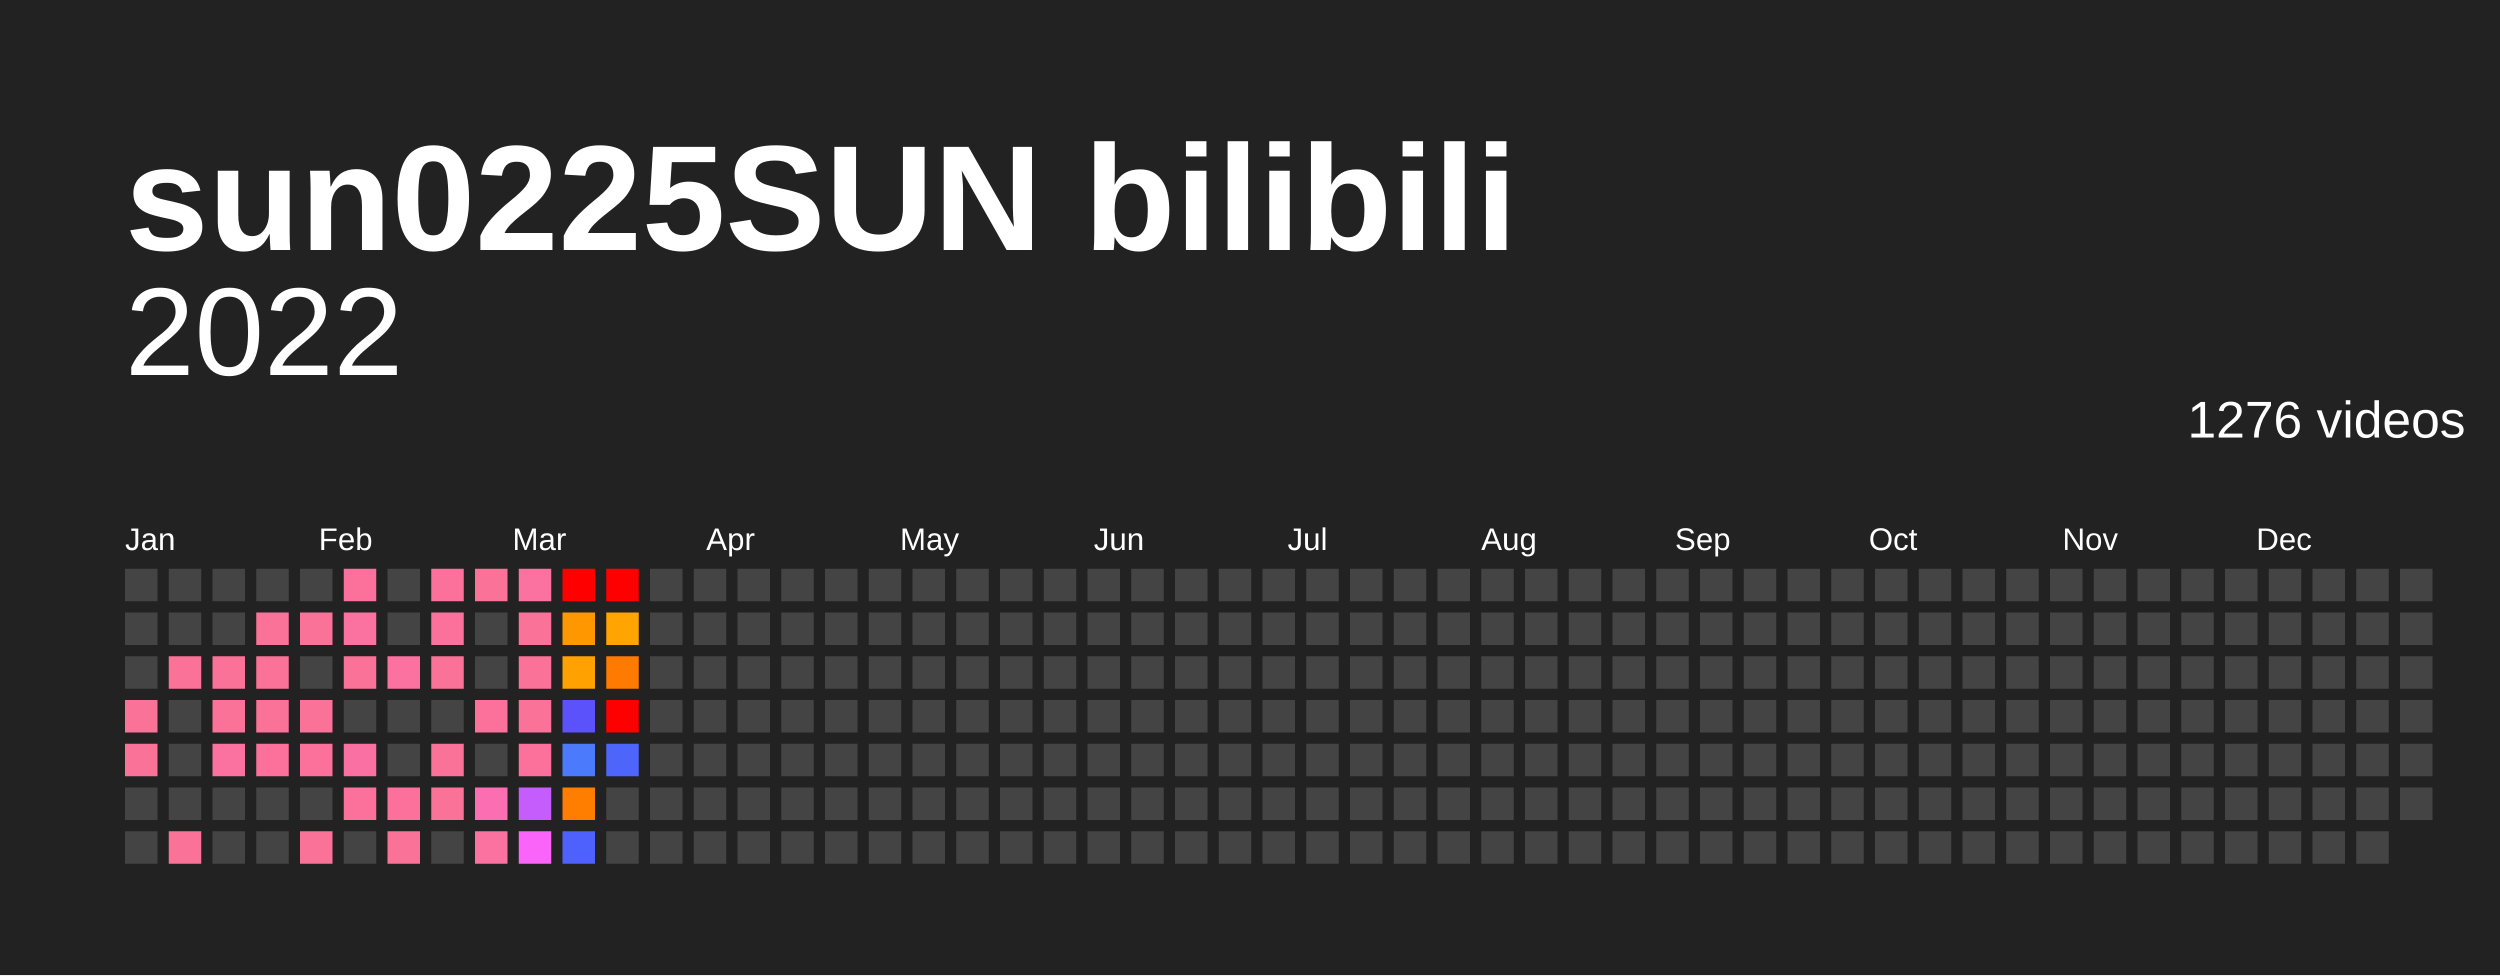
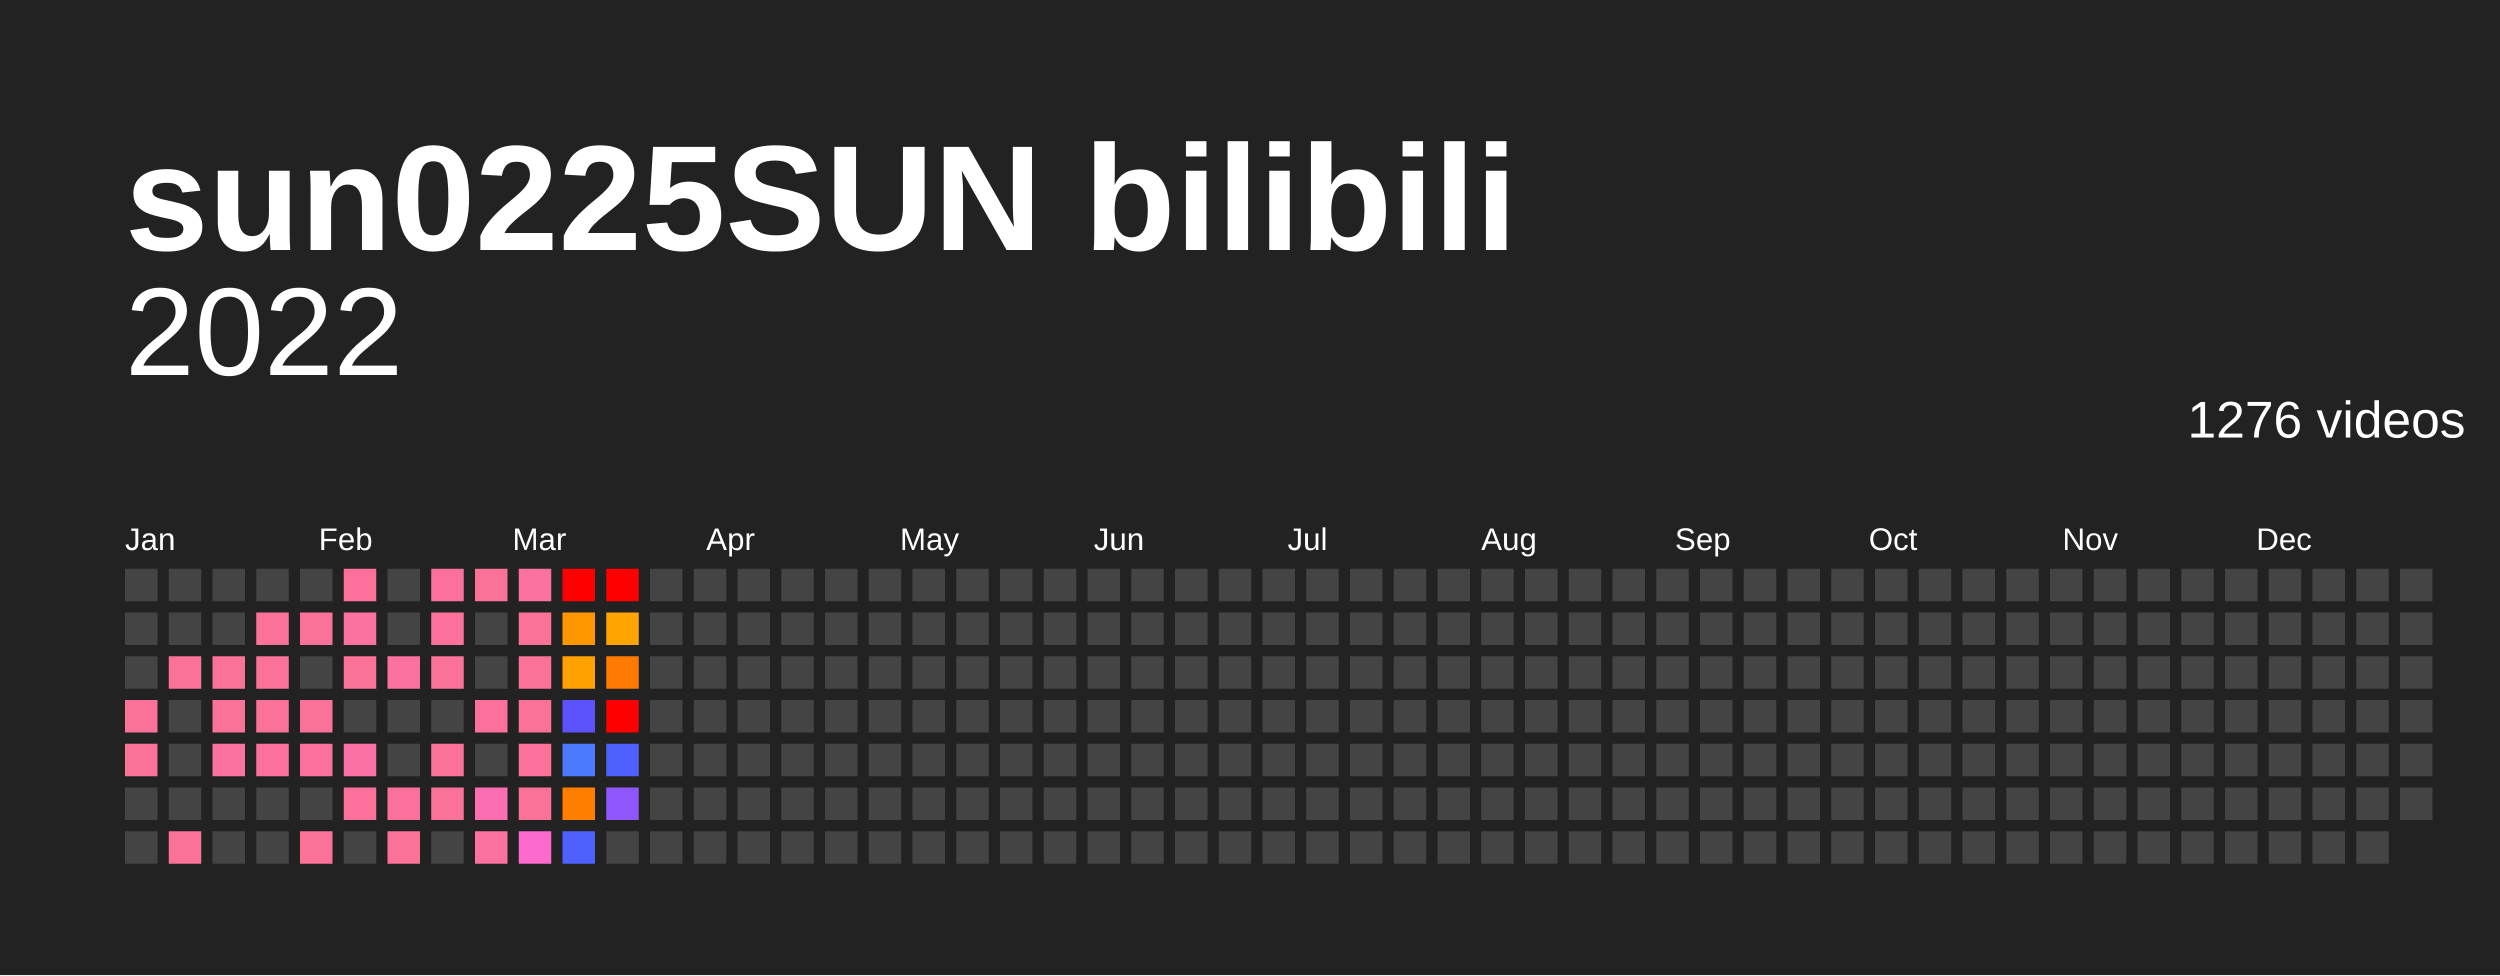
<svg xmlns="http://www.w3.org/2000/svg" baseProfile="full" height="78mm" version="1.1" viewBox="0,0,200,78" width="200mm">
  <defs />
  <rect fill="#222222" height="78" width="200" x="0" y="0" />
  <text fill="#FFFFFF" style="font-size:12px; font-family:Arial; font-weight:bold;" x="10" y="20">sun0225SUN bilibili</text>
  <text alignment-baseline="hanging" fill="#FFFFFF" style="font-size:10.0px; font-family:Arial;" x="10" y="30">2022</text>
  <text alignment-baseline="hanging" fill="#FFFFFF" style="font-size:4.125px; font-family:Arial;" x="175" y="35">1276 videos</text>
  <text fill="#FFFFFF" style="font-size:2.5px; font-family:Arial" x="10.0" y="44">Jan</text>
  <text fill="#FFFFFF" style="font-size:2.5px; font-family:Arial" x="25.5" y="44">Feb</text>
  <text fill="#FFFFFF" style="font-size:2.5px; font-family:Arial" x="41.0" y="44">Mar</text>
  <text fill="#FFFFFF" style="font-size:2.5px; font-family:Arial" x="56.5" y="44">Apr</text>
  <text fill="#FFFFFF" style="font-size:2.5px; font-family:Arial" x="72.0" y="44">May</text>
  <text fill="#FFFFFF" style="font-size:2.5px; font-family:Arial" x="87.5" y="44">Jun</text>
  <text fill="#FFFFFF" style="font-size:2.5px; font-family:Arial" x="103.0" y="44">Jul</text>
  <text fill="#FFFFFF" style="font-size:2.5px; font-family:Arial" x="118.5" y="44">Aug</text>
  <text fill="#FFFFFF" style="font-size:2.5px; font-family:Arial" x="134.0" y="44">Sep</text>
  <text fill="#FFFFFF" style="font-size:2.5px; font-family:Arial" x="149.5" y="44">Oct</text>
  <text fill="#FFFFFF" style="font-size:2.5px; font-family:Arial" x="165.0" y="44">Nov</text>
  <text fill="#FFFFFF" style="font-size:2.5px; font-family:Arial" x="180.5" y="44">Dec</text>
  <rect fill="#444444" height="2.6" width="2.6" x="10.0" y="45.5" />
  <rect fill="#444444" height="2.6" width="2.6" x="10.0" y="49.0" />
  <rect fill="#444444" height="2.6" width="2.6" x="10.0" y="52.5" />
  <rect fill="#fb7299" height="2.6" width="2.6" x="10.0" y="56.0" />
  <rect fill="#fb7299" height="2.6" width="2.6" x="10.0" y="59.5" />
  <rect fill="#444444" height="2.6" width="2.6" x="10.0" y="63.0" />
  <rect fill="#444444" height="2.6" width="2.6" x="10.0" y="66.5" />
  <rect fill="#444444" height="2.6" width="2.6" x="13.5" y="45.5" />
  <rect fill="#444444" height="2.6" width="2.6" x="13.5" y="49.0" />
  <rect fill="#fb7299" height="2.6" width="2.6" x="13.5" y="52.5" />
  <rect fill="#444444" height="2.6" width="2.6" x="13.5" y="56.0" />
  <rect fill="#444444" height="2.6" width="2.6" x="13.5" y="59.5" />
  <rect fill="#444444" height="2.6" width="2.6" x="13.5" y="63.0" />
  <rect fill="#fb7299" height="2.6" width="2.6" x="13.5" y="66.5" />
  <rect fill="#444444" height="2.6" width="2.6" x="17.0" y="45.5" />
  <rect fill="#444444" height="2.6" width="2.6" x="17.0" y="49.0" />
  <rect fill="#fb7299" height="2.6" width="2.6" x="17.0" y="52.5" />
  <rect fill="#fb7299" height="2.6" width="2.6" x="17.0" y="56.0" />
  <rect fill="#fb71a0" height="2.6" width="2.6" x="17.0" y="59.5" />
  <rect fill="#444444" height="2.6" width="2.6" x="17.0" y="63.0" />
  <rect fill="#444444" height="2.6" width="2.6" x="17.0" y="66.5" />
  <rect fill="#444444" height="2.6" width="2.6" x="20.5" y="45.5" />
  <rect fill="#fb7299" height="2.6" width="2.6" x="20.5" y="49.0" />
  <rect fill="#fb7299" height="2.6" width="2.6" x="20.5" y="52.5" />
  <rect fill="#fb7299" height="2.6" width="2.6" x="20.5" y="56.0" />
  <rect fill="#fb719c" height="2.6" width="2.6" x="20.5" y="59.5" />
  <rect fill="#444444" height="2.6" width="2.6" x="20.5" y="63.0" />
  <rect fill="#444444" height="2.6" width="2.6" x="20.5" y="66.5" />
  <rect fill="#444444" height="2.6" width="2.6" x="24.0" y="45.5" />
  <rect fill="#fb7299" height="2.6" width="2.6" x="24.0" y="49.0" />
  <rect fill="#444444" height="2.6" width="2.6" x="24.0" y="52.5" />
  <rect fill="#fb7299" height="2.6" width="2.6" x="24.0" y="56.0" />
  <rect fill="#fb719c" height="2.6" width="2.6" x="24.0" y="59.5" />
  <rect fill="#444444" height="2.6" width="2.6" x="24.0" y="63.0" />
  <rect fill="#fb7299" height="2.6" width="2.6" x="24.0" y="66.5" />
  <rect fill="#fb719c" height="2.6" width="2.6" x="27.5" y="45.5" />
  <rect fill="#fb71a0" height="2.6" width="2.6" x="27.5" y="49.0" />
  <rect fill="#fb7299" height="2.6" width="2.6" x="27.5" y="52.5" />
  <rect fill="#444444" height="2.6" width="2.6" x="27.5" y="56.0" />
  <rect fill="#fb70a3" height="2.6" width="2.6" x="27.5" y="59.5" />
  <rect fill="#fb719c" height="2.6" width="2.6" x="27.5" y="63.0" />
  <rect fill="#444444" height="2.6" width="2.6" x="27.5" y="66.5" />
  <rect fill="#444444" height="2.6" width="2.6" x="31.0" y="45.5" />
  <rect fill="#444444" height="2.6" width="2.6" x="31.0" y="49.0" />
  <rect fill="#fb71a0" height="2.6" width="2.6" x="31.0" y="52.5" />
  <rect fill="#444444" height="2.6" width="2.6" x="31.0" y="56.0" />
  <rect fill="#444444" height="2.6" width="2.6" x="31.0" y="59.5" />
  <rect fill="#fb719c" height="2.6" width="2.6" x="31.0" y="63.0" />
  <rect fill="#fb7299" height="2.6" width="2.6" x="31.0" y="66.5" />
  <rect fill="#fb719c" height="2.6" width="2.6" x="34.5" y="45.5" />
  <rect fill="#fb719c" height="2.6" width="2.6" x="34.5" y="49.0" />
  <rect fill="#fb7299" height="2.6" width="2.6" x="34.5" y="52.5" />
  <rect fill="#444444" height="2.6" width="2.6" x="34.5" y="56.0" />
  <rect fill="#fb7299" height="2.6" width="2.6" x="34.5" y="59.5" />
  <rect fill="#fb7299" height="2.6" width="2.6" x="34.5" y="63.0" />
  <rect fill="#444444" height="2.6" width="2.6" x="34.5" y="66.5" />
  <rect fill="#fb7299" height="2.6" width="2.6" x="38.0" y="45.5" />
  <rect fill="#444444" height="2.6" width="2.6" x="38.0" y="49.0" />
  <rect fill="#444444" height="2.6" width="2.6" x="38.0" y="52.5" />
  <rect fill="#fb719c" height="2.6" width="2.6" x="38.0" y="56.0" />
  <rect fill="#444444" height="2.6" width="2.6" x="38.0" y="59.5" />
  <rect fill="#fb6eb2" height="2.6" width="2.6" x="38.0" y="63.0" />
  <rect fill="#fb71a0" height="2.6" width="2.6" x="38.0" y="66.5" />
  <rect fill="#fb71a0" height="2.6" width="2.6" x="41.5" y="45.5" />
  <rect fill="#fb7299" height="2.6" width="2.6" x="41.5" y="49.0" />
  <rect fill="#fb7299" height="2.6" width="2.6" x="41.5" y="52.5" />
  <rect fill="#fb7299" height="2.6" width="2.6" x="41.5" y="56.0" />
  <rect fill="#fb719c" height="2.6" width="2.6" x="41.5" y="59.5" />
-   <rect fill="#c45dfb" height="2.6" width="2.6" x="41.5" y="63.0" />
-   <rect fill="#fb64f9" height="2.6" width="2.6" x="41.5" y="66.5" />
+   <rect fill="#fb7299" height="2.6" width="2.6" x="41.5" y="63.0" />
+   <rect fill="#fb6acc" height="2.6" width="2.6" x="41.5" y="66.5" />
  <rect fill="red" height="2.6" width="2.6" x="45.0" y="45.5" />
  <rect fill="#ff9800" height="2.6" width="2.6" x="45.0" y="49.0" />
  <rect fill="#ffa100" height="2.6" width="2.6" x="45.0" y="52.5" />
  <rect fill="#5c52fc" height="2.6" width="2.6" x="45.0" y="56.0" />
  <rect fill="#4b7bfc" height="2.6" width="2.6" x="45.0" y="59.5" />
  <rect fill="#ff7e00" height="2.6" width="2.6" x="45.0" y="63.0" />
  <rect fill="#4e61fc" height="2.6" width="2.6" x="45.0" y="66.5" />
  <rect fill="red" height="2.6" width="2.6" x="48.5" y="45.5" />
  <rect fill="#ffa400" height="2.6" width="2.6" x="48.5" y="49.0" />
  <rect fill="#ff7a00" height="2.6" width="2.6" x="48.5" y="52.5" />
  <rect fill="red" height="2.6" width="2.6" x="48.5" y="56.0" />
-   <rect fill="#4e65fc" height="2.6" width="2.6" x="48.5" y="59.5" />
-   <rect fill="#444444" height="2.6" width="2.6" x="48.5" y="63.0" />
+   <rect fill="#4e61fc" height="2.6" width="2.6" x="48.5" y="59.5" />
+   <rect fill="#8f57fb" height="2.6" width="2.6" x="48.5" y="63.0" />
  <rect fill="#444444" height="2.6" width="2.6" x="48.5" y="66.5" />
  <rect fill="#444444" height="2.6" width="2.6" x="52.0" y="45.5" />
  <rect fill="#444444" height="2.6" width="2.6" x="52.0" y="49.0" />
  <rect fill="#444444" height="2.6" width="2.6" x="52.0" y="52.5" />
  <rect fill="#444444" height="2.6" width="2.6" x="52.0" y="56.0" />
  <rect fill="#444444" height="2.6" width="2.6" x="52.0" y="59.5" />
  <rect fill="#444444" height="2.6" width="2.6" x="52.0" y="63.0" />
  <rect fill="#444444" height="2.6" width="2.6" x="52.0" y="66.5" />
  <rect fill="#444444" height="2.6" width="2.6" x="55.5" y="45.5" />
  <rect fill="#444444" height="2.6" width="2.6" x="55.5" y="49.0" />
  <rect fill="#444444" height="2.6" width="2.6" x="55.5" y="52.5" />
  <rect fill="#444444" height="2.6" width="2.6" x="55.5" y="56.0" />
  <rect fill="#444444" height="2.6" width="2.6" x="55.5" y="59.5" />
  <rect fill="#444444" height="2.6" width="2.6" x="55.5" y="63.0" />
  <rect fill="#444444" height="2.6" width="2.6" x="55.5" y="66.5" />
  <rect fill="#444444" height="2.6" width="2.6" x="59.0" y="45.5" />
  <rect fill="#444444" height="2.6" width="2.6" x="59.0" y="49.0" />
  <rect fill="#444444" height="2.6" width="2.6" x="59.0" y="52.5" />
  <rect fill="#444444" height="2.6" width="2.6" x="59.0" y="56.0" />
  <rect fill="#444444" height="2.6" width="2.6" x="59.0" y="59.5" />
  <rect fill="#444444" height="2.6" width="2.6" x="59.0" y="63.0" />
  <rect fill="#444444" height="2.6" width="2.6" x="59.0" y="66.5" />
  <rect fill="#444444" height="2.6" width="2.6" x="62.5" y="45.5" />
  <rect fill="#444444" height="2.6" width="2.6" x="62.5" y="49.0" />
  <rect fill="#444444" height="2.6" width="2.6" x="62.5" y="52.5" />
  <rect fill="#444444" height="2.6" width="2.6" x="62.5" y="56.0" />
  <rect fill="#444444" height="2.6" width="2.6" x="62.5" y="59.5" />
  <rect fill="#444444" height="2.6" width="2.6" x="62.5" y="63.0" />
  <rect fill="#444444" height="2.6" width="2.6" x="62.5" y="66.5" />
  <rect fill="#444444" height="2.6" width="2.6" x="66.0" y="45.5" />
  <rect fill="#444444" height="2.6" width="2.6" x="66.0" y="49.0" />
  <rect fill="#444444" height="2.6" width="2.6" x="66.0" y="52.5" />
  <rect fill="#444444" height="2.6" width="2.6" x="66.0" y="56.0" />
  <rect fill="#444444" height="2.6" width="2.6" x="66.0" y="59.5" />
  <rect fill="#444444" height="2.6" width="2.6" x="66.0" y="63.0" />
  <rect fill="#444444" height="2.6" width="2.6" x="66.0" y="66.5" />
  <rect fill="#444444" height="2.6" width="2.6" x="69.5" y="45.5" />
  <rect fill="#444444" height="2.6" width="2.6" x="69.5" y="49.0" />
  <rect fill="#444444" height="2.6" width="2.6" x="69.5" y="52.5" />
  <rect fill="#444444" height="2.6" width="2.6" x="69.5" y="56.0" />
  <rect fill="#444444" height="2.6" width="2.6" x="69.5" y="59.5" />
  <rect fill="#444444" height="2.6" width="2.6" x="69.5" y="63.0" />
  <rect fill="#444444" height="2.6" width="2.6" x="69.5" y="66.5" />
  <rect fill="#444444" height="2.6" width="2.6" x="73.0" y="45.5" />
  <rect fill="#444444" height="2.6" width="2.6" x="73.0" y="49.0" />
  <rect fill="#444444" height="2.6" width="2.6" x="73.0" y="52.5" />
  <rect fill="#444444" height="2.6" width="2.6" x="73.0" y="56.0" />
  <rect fill="#444444" height="2.6" width="2.6" x="73.0" y="59.5" />
  <rect fill="#444444" height="2.6" width="2.6" x="73.0" y="63.0" />
  <rect fill="#444444" height="2.6" width="2.6" x="73.0" y="66.5" />
  <rect fill="#444444" height="2.6" width="2.6" x="76.5" y="45.5" />
  <rect fill="#444444" height="2.6" width="2.6" x="76.5" y="49.0" />
  <rect fill="#444444" height="2.6" width="2.6" x="76.5" y="52.5" />
  <rect fill="#444444" height="2.6" width="2.6" x="76.5" y="56.0" />
  <rect fill="#444444" height="2.6" width="2.6" x="76.5" y="59.5" />
  <rect fill="#444444" height="2.6" width="2.6" x="76.5" y="63.0" />
  <rect fill="#444444" height="2.6" width="2.6" x="76.5" y="66.5" />
  <rect fill="#444444" height="2.6" width="2.6" x="80.0" y="45.5" />
  <rect fill="#444444" height="2.6" width="2.6" x="80.0" y="49.0" />
  <rect fill="#444444" height="2.6" width="2.6" x="80.0" y="52.5" />
  <rect fill="#444444" height="2.6" width="2.6" x="80.0" y="56.0" />
  <rect fill="#444444" height="2.6" width="2.6" x="80.0" y="59.5" />
  <rect fill="#444444" height="2.6" width="2.6" x="80.0" y="63.0" />
  <rect fill="#444444" height="2.6" width="2.6" x="80.0" y="66.5" />
  <rect fill="#444444" height="2.6" width="2.6" x="83.5" y="45.5" />
  <rect fill="#444444" height="2.6" width="2.6" x="83.5" y="49.0" />
  <rect fill="#444444" height="2.6" width="2.6" x="83.5" y="52.5" />
  <rect fill="#444444" height="2.6" width="2.6" x="83.5" y="56.0" />
  <rect fill="#444444" height="2.6" width="2.6" x="83.5" y="59.5" />
  <rect fill="#444444" height="2.6" width="2.6" x="83.5" y="63.0" />
  <rect fill="#444444" height="2.6" width="2.6" x="83.5" y="66.5" />
  <rect fill="#444444" height="2.6" width="2.6" x="87.0" y="45.5" />
  <rect fill="#444444" height="2.6" width="2.6" x="87.0" y="49.0" />
  <rect fill="#444444" height="2.6" width="2.6" x="87.0" y="52.5" />
  <rect fill="#444444" height="2.6" width="2.6" x="87.0" y="56.0" />
  <rect fill="#444444" height="2.6" width="2.6" x="87.0" y="59.5" />
  <rect fill="#444444" height="2.6" width="2.6" x="87.0" y="63.0" />
  <rect fill="#444444" height="2.6" width="2.6" x="87.0" y="66.5" />
  <rect fill="#444444" height="2.6" width="2.6" x="90.5" y="45.5" />
  <rect fill="#444444" height="2.6" width="2.6" x="90.5" y="49.0" />
  <rect fill="#444444" height="2.6" width="2.6" x="90.5" y="52.5" />
  <rect fill="#444444" height="2.6" width="2.6" x="90.5" y="56.0" />
  <rect fill="#444444" height="2.6" width="2.6" x="90.5" y="59.5" />
  <rect fill="#444444" height="2.6" width="2.6" x="90.5" y="63.0" />
  <rect fill="#444444" height="2.6" width="2.6" x="90.5" y="66.5" />
  <rect fill="#444444" height="2.6" width="2.6" x="94.0" y="45.5" />
  <rect fill="#444444" height="2.6" width="2.6" x="94.0" y="49.0" />
  <rect fill="#444444" height="2.6" width="2.6" x="94.0" y="52.5" />
  <rect fill="#444444" height="2.6" width="2.6" x="94.0" y="56.0" />
  <rect fill="#444444" height="2.6" width="2.6" x="94.0" y="59.5" />
  <rect fill="#444444" height="2.6" width="2.6" x="94.0" y="63.0" />
  <rect fill="#444444" height="2.6" width="2.6" x="94.0" y="66.5" />
  <rect fill="#444444" height="2.6" width="2.6" x="97.5" y="45.5" />
  <rect fill="#444444" height="2.6" width="2.6" x="97.5" y="49.0" />
  <rect fill="#444444" height="2.6" width="2.6" x="97.5" y="52.5" />
  <rect fill="#444444" height="2.6" width="2.6" x="97.5" y="56.0" />
  <rect fill="#444444" height="2.6" width="2.6" x="97.5" y="59.5" />
  <rect fill="#444444" height="2.6" width="2.6" x="97.5" y="63.0" />
  <rect fill="#444444" height="2.6" width="2.6" x="97.5" y="66.5" />
  <rect fill="#444444" height="2.6" width="2.6" x="101.0" y="45.5" />
  <rect fill="#444444" height="2.6" width="2.6" x="101.0" y="49.0" />
  <rect fill="#444444" height="2.6" width="2.6" x="101.0" y="52.5" />
  <rect fill="#444444" height="2.6" width="2.6" x="101.0" y="56.0" />
  <rect fill="#444444" height="2.6" width="2.6" x="101.0" y="59.5" />
  <rect fill="#444444" height="2.6" width="2.6" x="101.0" y="63.0" />
  <rect fill="#444444" height="2.6" width="2.6" x="101.0" y="66.5" />
  <rect fill="#444444" height="2.6" width="2.6" x="104.5" y="45.5" />
  <rect fill="#444444" height="2.6" width="2.6" x="104.5" y="49.0" />
  <rect fill="#444444" height="2.6" width="2.6" x="104.5" y="52.5" />
  <rect fill="#444444" height="2.6" width="2.6" x="104.5" y="56.0" />
  <rect fill="#444444" height="2.6" width="2.6" x="104.5" y="59.5" />
  <rect fill="#444444" height="2.6" width="2.6" x="104.5" y="63.0" />
  <rect fill="#444444" height="2.6" width="2.6" x="104.5" y="66.5" />
  <rect fill="#444444" height="2.6" width="2.6" x="108.0" y="45.5" />
  <rect fill="#444444" height="2.6" width="2.6" x="108.0" y="49.0" />
  <rect fill="#444444" height="2.6" width="2.6" x="108.0" y="52.5" />
  <rect fill="#444444" height="2.6" width="2.6" x="108.0" y="56.0" />
  <rect fill="#444444" height="2.6" width="2.6" x="108.0" y="59.5" />
  <rect fill="#444444" height="2.6" width="2.6" x="108.0" y="63.0" />
  <rect fill="#444444" height="2.6" width="2.6" x="108.0" y="66.5" />
  <rect fill="#444444" height="2.6" width="2.6" x="111.5" y="45.5" />
  <rect fill="#444444" height="2.6" width="2.6" x="111.5" y="49.0" />
  <rect fill="#444444" height="2.6" width="2.6" x="111.5" y="52.5" />
  <rect fill="#444444" height="2.6" width="2.6" x="111.5" y="56.0" />
  <rect fill="#444444" height="2.6" width="2.6" x="111.5" y="59.5" />
  <rect fill="#444444" height="2.6" width="2.6" x="111.5" y="63.0" />
  <rect fill="#444444" height="2.6" width="2.6" x="111.5" y="66.5" />
  <rect fill="#444444" height="2.6" width="2.6" x="115.0" y="45.5" />
  <rect fill="#444444" height="2.6" width="2.6" x="115.0" y="49.0" />
  <rect fill="#444444" height="2.6" width="2.6" x="115.0" y="52.5" />
  <rect fill="#444444" height="2.6" width="2.6" x="115.0" y="56.0" />
  <rect fill="#444444" height="2.6" width="2.6" x="115.0" y="59.5" />
  <rect fill="#444444" height="2.6" width="2.6" x="115.0" y="63.0" />
  <rect fill="#444444" height="2.6" width="2.6" x="115.0" y="66.5" />
  <rect fill="#444444" height="2.6" width="2.6" x="118.5" y="45.5" />
  <rect fill="#444444" height="2.6" width="2.6" x="118.5" y="49.0" />
  <rect fill="#444444" height="2.6" width="2.6" x="118.5" y="52.5" />
  <rect fill="#444444" height="2.6" width="2.6" x="118.5" y="56.0" />
  <rect fill="#444444" height="2.6" width="2.6" x="118.5" y="59.5" />
  <rect fill="#444444" height="2.6" width="2.6" x="118.5" y="63.0" />
  <rect fill="#444444" height="2.6" width="2.6" x="118.5" y="66.5" />
  <rect fill="#444444" height="2.6" width="2.6" x="122.0" y="45.5" />
  <rect fill="#444444" height="2.6" width="2.6" x="122.0" y="49.0" />
  <rect fill="#444444" height="2.6" width="2.6" x="122.0" y="52.5" />
  <rect fill="#444444" height="2.6" width="2.6" x="122.0" y="56.0" />
  <rect fill="#444444" height="2.6" width="2.6" x="122.0" y="59.5" />
  <rect fill="#444444" height="2.6" width="2.6" x="122.0" y="63.0" />
  <rect fill="#444444" height="2.6" width="2.6" x="122.0" y="66.5" />
  <rect fill="#444444" height="2.6" width="2.6" x="125.5" y="45.5" />
  <rect fill="#444444" height="2.6" width="2.6" x="125.5" y="49.0" />
  <rect fill="#444444" height="2.6" width="2.6" x="125.5" y="52.5" />
  <rect fill="#444444" height="2.6" width="2.6" x="125.5" y="56.0" />
  <rect fill="#444444" height="2.6" width="2.6" x="125.5" y="59.5" />
  <rect fill="#444444" height="2.6" width="2.6" x="125.5" y="63.0" />
  <rect fill="#444444" height="2.6" width="2.6" x="125.5" y="66.5" />
  <rect fill="#444444" height="2.6" width="2.6" x="129.0" y="45.5" />
  <rect fill="#444444" height="2.6" width="2.6" x="129.0" y="49.0" />
  <rect fill="#444444" height="2.6" width="2.6" x="129.0" y="52.5" />
  <rect fill="#444444" height="2.6" width="2.6" x="129.0" y="56.0" />
  <rect fill="#444444" height="2.6" width="2.6" x="129.0" y="59.5" />
  <rect fill="#444444" height="2.6" width="2.6" x="129.0" y="63.0" />
  <rect fill="#444444" height="2.6" width="2.6" x="129.0" y="66.5" />
  <rect fill="#444444" height="2.6" width="2.6" x="132.5" y="45.5" />
  <rect fill="#444444" height="2.6" width="2.6" x="132.5" y="49.0" />
  <rect fill="#444444" height="2.6" width="2.6" x="132.5" y="52.5" />
  <rect fill="#444444" height="2.6" width="2.6" x="132.5" y="56.0" />
  <rect fill="#444444" height="2.6" width="2.6" x="132.5" y="59.5" />
  <rect fill="#444444" height="2.6" width="2.6" x="132.5" y="63.0" />
  <rect fill="#444444" height="2.6" width="2.6" x="132.5" y="66.5" />
  <rect fill="#444444" height="2.6" width="2.6" x="136.0" y="45.5" />
  <rect fill="#444444" height="2.6" width="2.6" x="136.0" y="49.0" />
  <rect fill="#444444" height="2.6" width="2.6" x="136.0" y="52.5" />
  <rect fill="#444444" height="2.6" width="2.6" x="136.0" y="56.0" />
  <rect fill="#444444" height="2.6" width="2.6" x="136.0" y="59.5" />
  <rect fill="#444444" height="2.6" width="2.6" x="136.0" y="63.0" />
  <rect fill="#444444" height="2.6" width="2.6" x="136.0" y="66.5" />
  <rect fill="#444444" height="2.6" width="2.6" x="139.5" y="45.5" />
  <rect fill="#444444" height="2.6" width="2.6" x="139.5" y="49.0" />
  <rect fill="#444444" height="2.6" width="2.6" x="139.5" y="52.5" />
  <rect fill="#444444" height="2.6" width="2.6" x="139.5" y="56.0" />
  <rect fill="#444444" height="2.6" width="2.6" x="139.5" y="59.5" />
  <rect fill="#444444" height="2.6" width="2.6" x="139.5" y="63.0" />
  <rect fill="#444444" height="2.6" width="2.6" x="139.5" y="66.5" />
  <rect fill="#444444" height="2.6" width="2.6" x="143.0" y="45.5" />
  <rect fill="#444444" height="2.6" width="2.6" x="143.0" y="49.0" />
  <rect fill="#444444" height="2.6" width="2.6" x="143.0" y="52.5" />
  <rect fill="#444444" height="2.6" width="2.6" x="143.0" y="56.0" />
  <rect fill="#444444" height="2.6" width="2.6" x="143.0" y="59.5" />
  <rect fill="#444444" height="2.6" width="2.6" x="143.0" y="63.0" />
  <rect fill="#444444" height="2.6" width="2.6" x="143.0" y="66.5" />
  <rect fill="#444444" height="2.6" width="2.6" x="146.5" y="45.5" />
  <rect fill="#444444" height="2.6" width="2.6" x="146.5" y="49.0" />
  <rect fill="#444444" height="2.6" width="2.6" x="146.5" y="52.5" />
  <rect fill="#444444" height="2.6" width="2.6" x="146.5" y="56.0" />
  <rect fill="#444444" height="2.6" width="2.6" x="146.5" y="59.5" />
  <rect fill="#444444" height="2.6" width="2.6" x="146.5" y="63.0" />
  <rect fill="#444444" height="2.6" width="2.6" x="146.5" y="66.5" />
  <rect fill="#444444" height="2.6" width="2.6" x="150.0" y="45.5" />
  <rect fill="#444444" height="2.6" width="2.6" x="150.0" y="49.0" />
  <rect fill="#444444" height="2.6" width="2.6" x="150.0" y="52.5" />
  <rect fill="#444444" height="2.6" width="2.6" x="150.0" y="56.0" />
  <rect fill="#444444" height="2.6" width="2.6" x="150.0" y="59.5" />
  <rect fill="#444444" height="2.6" width="2.6" x="150.0" y="63.0" />
  <rect fill="#444444" height="2.6" width="2.6" x="150.0" y="66.5" />
  <rect fill="#444444" height="2.6" width="2.6" x="153.5" y="45.5" />
  <rect fill="#444444" height="2.6" width="2.6" x="153.5" y="49.0" />
  <rect fill="#444444" height="2.6" width="2.6" x="153.5" y="52.5" />
  <rect fill="#444444" height="2.6" width="2.6" x="153.5" y="56.0" />
  <rect fill="#444444" height="2.6" width="2.6" x="153.5" y="59.5" />
  <rect fill="#444444" height="2.6" width="2.6" x="153.5" y="63.0" />
  <rect fill="#444444" height="2.6" width="2.6" x="153.5" y="66.5" />
  <rect fill="#444444" height="2.6" width="2.6" x="157.0" y="45.5" />
  <rect fill="#444444" height="2.6" width="2.6" x="157.0" y="49.0" />
  <rect fill="#444444" height="2.6" width="2.6" x="157.0" y="52.5" />
  <rect fill="#444444" height="2.6" width="2.6" x="157.0" y="56.0" />
  <rect fill="#444444" height="2.6" width="2.6" x="157.0" y="59.5" />
  <rect fill="#444444" height="2.6" width="2.6" x="157.0" y="63.0" />
  <rect fill="#444444" height="2.6" width="2.6" x="157.0" y="66.5" />
  <rect fill="#444444" height="2.6" width="2.6" x="160.5" y="45.5" />
  <rect fill="#444444" height="2.6" width="2.6" x="160.5" y="49.0" />
  <rect fill="#444444" height="2.6" width="2.6" x="160.5" y="52.5" />
  <rect fill="#444444" height="2.6" width="2.6" x="160.5" y="56.0" />
  <rect fill="#444444" height="2.6" width="2.6" x="160.5" y="59.5" />
  <rect fill="#444444" height="2.6" width="2.6" x="160.5" y="63.0" />
  <rect fill="#444444" height="2.6" width="2.6" x="160.5" y="66.5" />
  <rect fill="#444444" height="2.6" width="2.6" x="164.0" y="45.5" />
  <rect fill="#444444" height="2.6" width="2.6" x="164.0" y="49.0" />
  <rect fill="#444444" height="2.6" width="2.6" x="164.0" y="52.5" />
  <rect fill="#444444" height="2.6" width="2.6" x="164.0" y="56.0" />
  <rect fill="#444444" height="2.6" width="2.6" x="164.0" y="59.5" />
  <rect fill="#444444" height="2.6" width="2.6" x="164.0" y="63.0" />
  <rect fill="#444444" height="2.6" width="2.6" x="164.0" y="66.5" />
  <rect fill="#444444" height="2.6" width="2.6" x="167.5" y="45.5" />
  <rect fill="#444444" height="2.6" width="2.6" x="167.5" y="49.0" />
  <rect fill="#444444" height="2.6" width="2.6" x="167.5" y="52.5" />
  <rect fill="#444444" height="2.6" width="2.6" x="167.5" y="56.0" />
  <rect fill="#444444" height="2.6" width="2.6" x="167.5" y="59.5" />
  <rect fill="#444444" height="2.6" width="2.6" x="167.5" y="63.0" />
  <rect fill="#444444" height="2.6" width="2.6" x="167.5" y="66.5" />
  <rect fill="#444444" height="2.6" width="2.6" x="171.0" y="45.5" />
  <rect fill="#444444" height="2.6" width="2.6" x="171.0" y="49.0" />
  <rect fill="#444444" height="2.6" width="2.6" x="171.0" y="52.5" />
  <rect fill="#444444" height="2.6" width="2.6" x="171.0" y="56.0" />
  <rect fill="#444444" height="2.6" width="2.6" x="171.0" y="59.5" />
  <rect fill="#444444" height="2.6" width="2.6" x="171.0" y="63.0" />
  <rect fill="#444444" height="2.6" width="2.6" x="171.0" y="66.5" />
  <rect fill="#444444" height="2.6" width="2.6" x="174.5" y="45.5" />
  <rect fill="#444444" height="2.6" width="2.6" x="174.5" y="49.0" />
  <rect fill="#444444" height="2.6" width="2.6" x="174.5" y="52.5" />
  <rect fill="#444444" height="2.6" width="2.6" x="174.5" y="56.0" />
  <rect fill="#444444" height="2.6" width="2.6" x="174.5" y="59.5" />
  <rect fill="#444444" height="2.6" width="2.6" x="174.5" y="63.0" />
  <rect fill="#444444" height="2.6" width="2.6" x="174.5" y="66.5" />
  <rect fill="#444444" height="2.6" width="2.6" x="178.0" y="45.5" />
  <rect fill="#444444" height="2.6" width="2.6" x="178.0" y="49.0" />
  <rect fill="#444444" height="2.6" width="2.6" x="178.0" y="52.5" />
  <rect fill="#444444" height="2.6" width="2.6" x="178.0" y="56.0" />
  <rect fill="#444444" height="2.6" width="2.6" x="178.0" y="59.5" />
  <rect fill="#444444" height="2.6" width="2.6" x="178.0" y="63.0" />
  <rect fill="#444444" height="2.6" width="2.6" x="178.0" y="66.5" />
  <rect fill="#444444" height="2.6" width="2.6" x="181.5" y="45.5" />
  <rect fill="#444444" height="2.6" width="2.6" x="181.5" y="49.0" />
  <rect fill="#444444" height="2.6" width="2.6" x="181.5" y="52.5" />
  <rect fill="#444444" height="2.6" width="2.6" x="181.5" y="56.0" />
  <rect fill="#444444" height="2.6" width="2.6" x="181.5" y="59.5" />
  <rect fill="#444444" height="2.6" width="2.6" x="181.5" y="63.0" />
  <rect fill="#444444" height="2.6" width="2.6" x="181.5" y="66.5" />
  <rect fill="#444444" height="2.6" width="2.6" x="185.0" y="45.5" />
  <rect fill="#444444" height="2.6" width="2.6" x="185.0" y="49.0" />
  <rect fill="#444444" height="2.6" width="2.6" x="185.0" y="52.5" />
  <rect fill="#444444" height="2.6" width="2.6" x="185.0" y="56.0" />
  <rect fill="#444444" height="2.6" width="2.6" x="185.0" y="59.5" />
  <rect fill="#444444" height="2.6" width="2.6" x="185.0" y="63.0" />
  <rect fill="#444444" height="2.6" width="2.6" x="185.0" y="66.5" />
  <rect fill="#444444" height="2.6" width="2.6" x="188.5" y="45.5" />
  <rect fill="#444444" height="2.6" width="2.6" x="188.5" y="49.0" />
  <rect fill="#444444" height="2.6" width="2.6" x="188.5" y="52.5" />
  <rect fill="#444444" height="2.6" width="2.6" x="188.5" y="56.0" />
  <rect fill="#444444" height="2.6" width="2.6" x="188.5" y="59.5" />
  <rect fill="#444444" height="2.6" width="2.6" x="188.5" y="63.0" />
  <rect fill="#444444" height="2.6" width="2.6" x="188.5" y="66.5" />
  <rect fill="#444444" height="2.6" width="2.6" x="192.0" y="45.5" />
  <rect fill="#444444" height="2.6" width="2.6" x="192.0" y="49.0" />
  <rect fill="#444444" height="2.6" width="2.6" x="192.0" y="52.5" />
  <rect fill="#444444" height="2.6" width="2.6" x="192.0" y="56.0" />
  <rect fill="#444444" height="2.6" width="2.6" x="192.0" y="59.5" />
  <rect fill="#444444" height="2.6" width="2.6" x="192.0" y="63.0" />
</svg>
